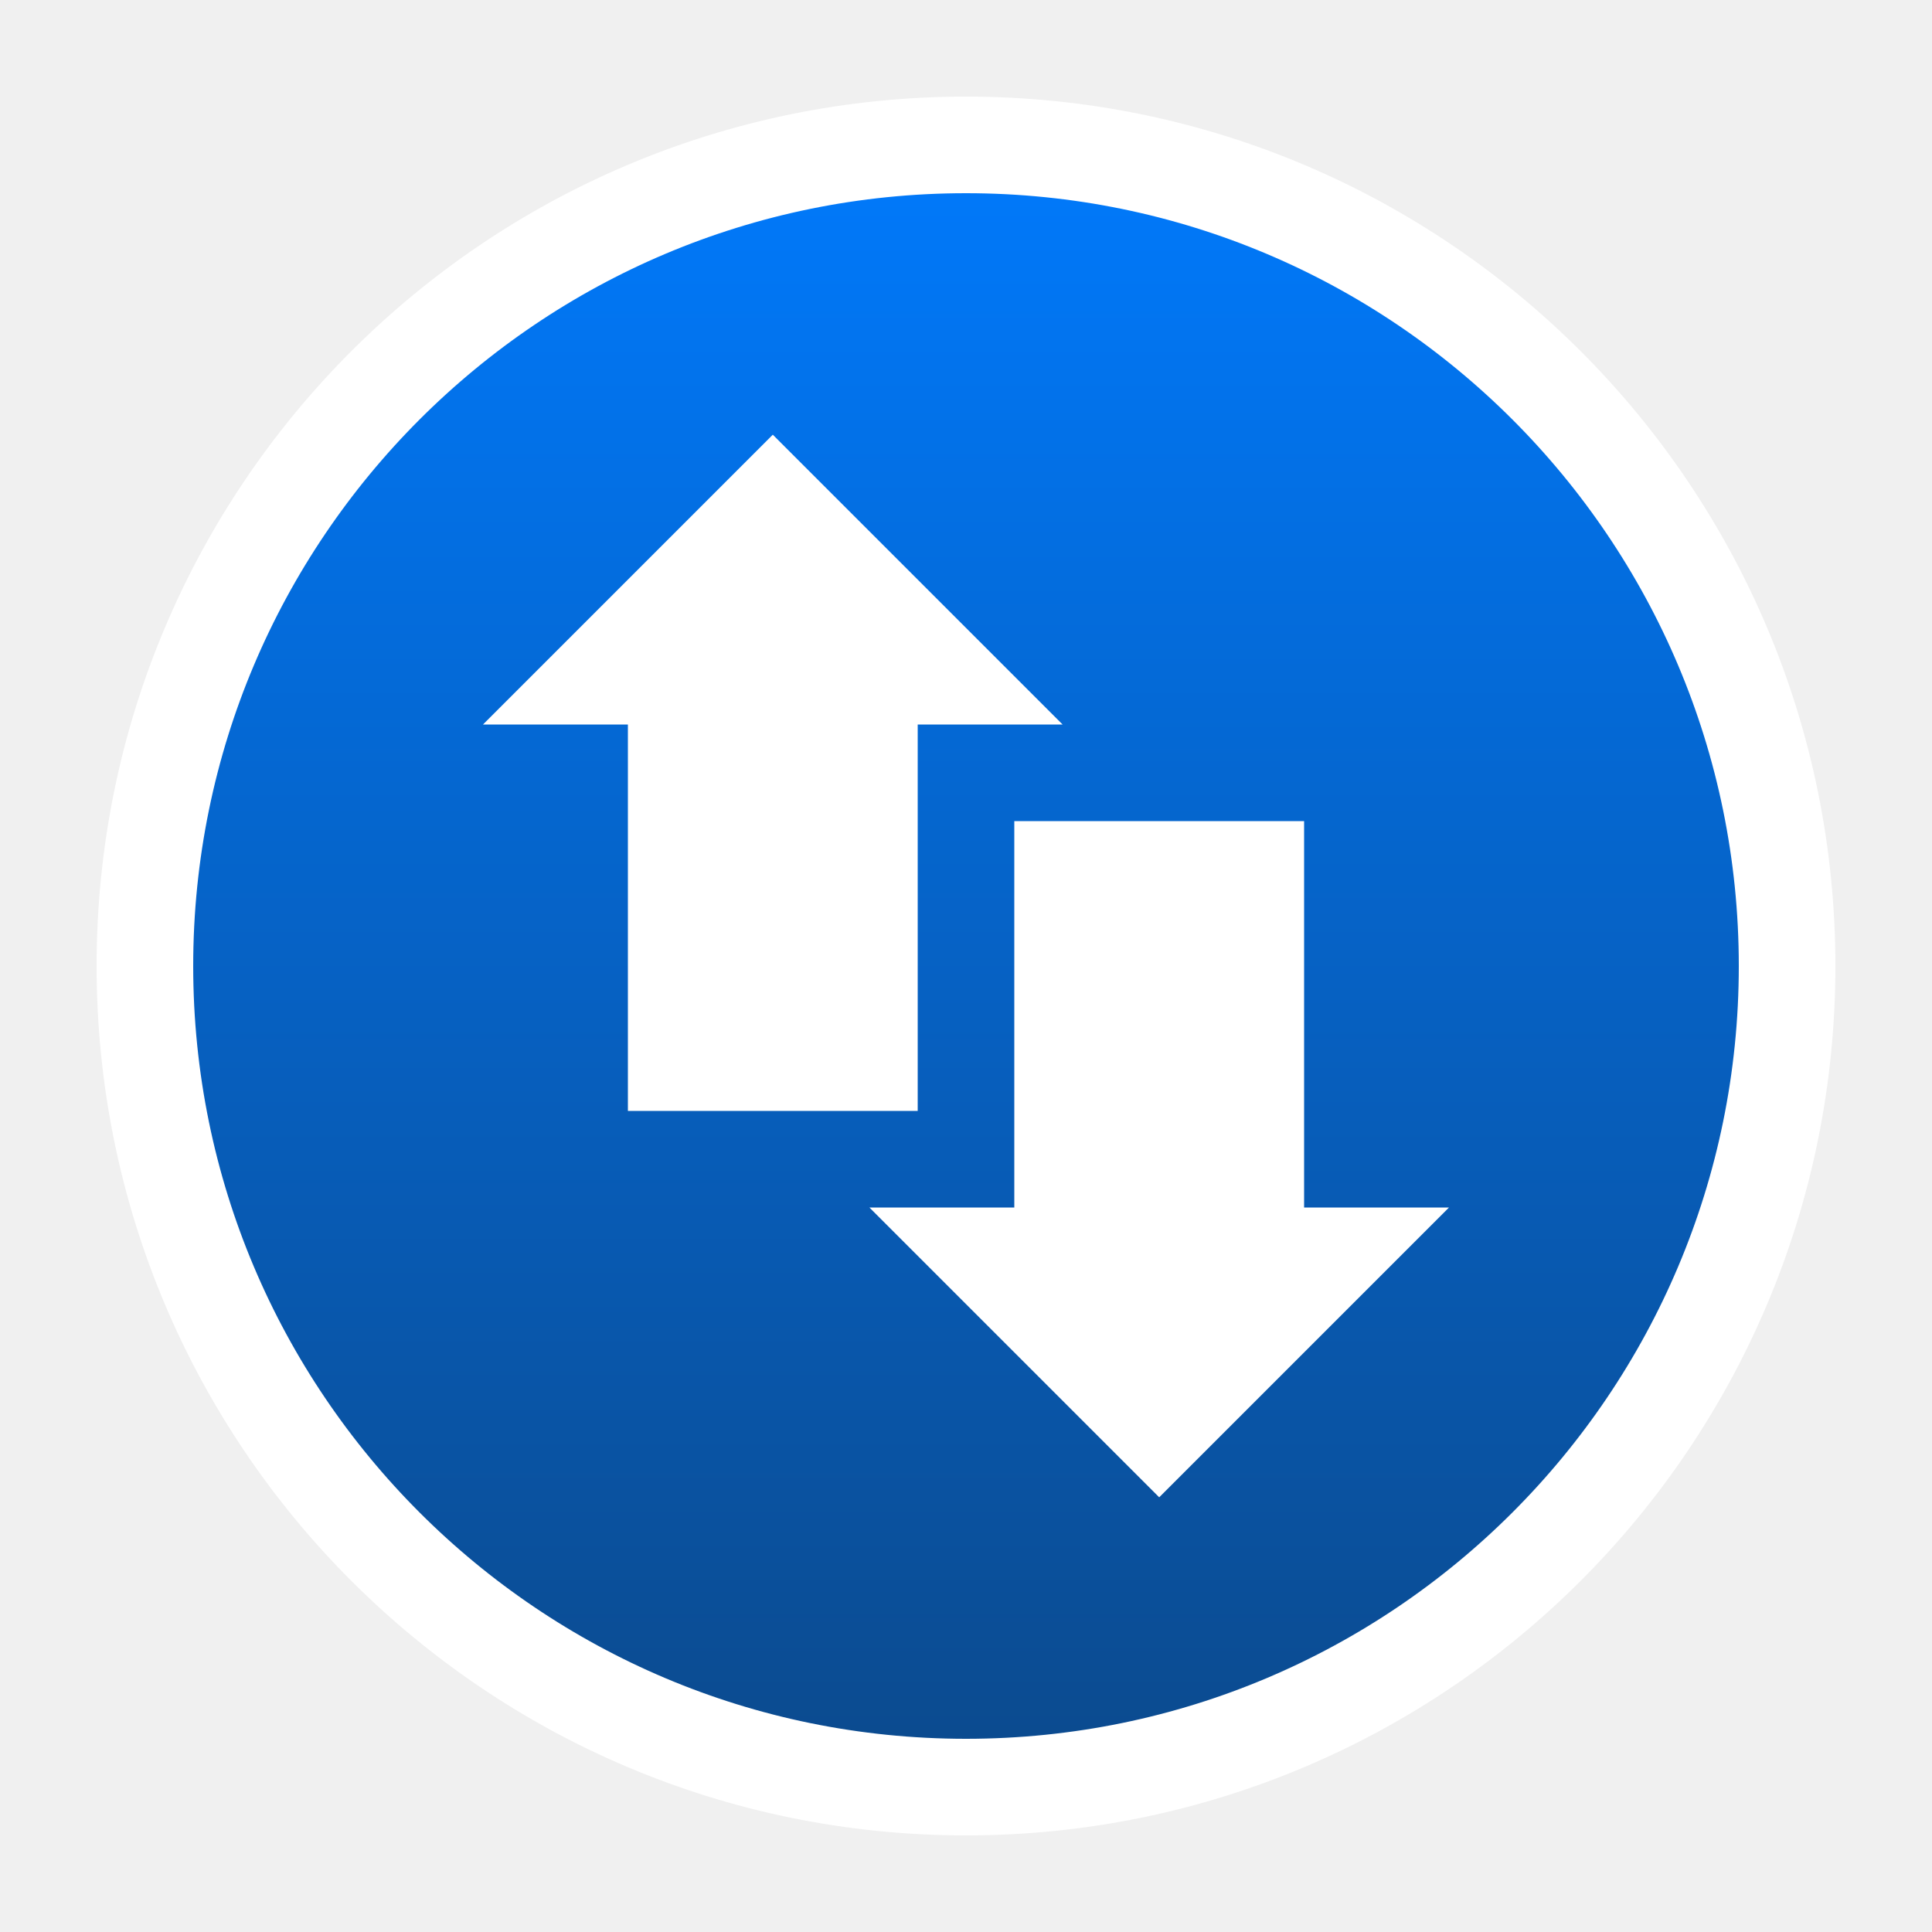
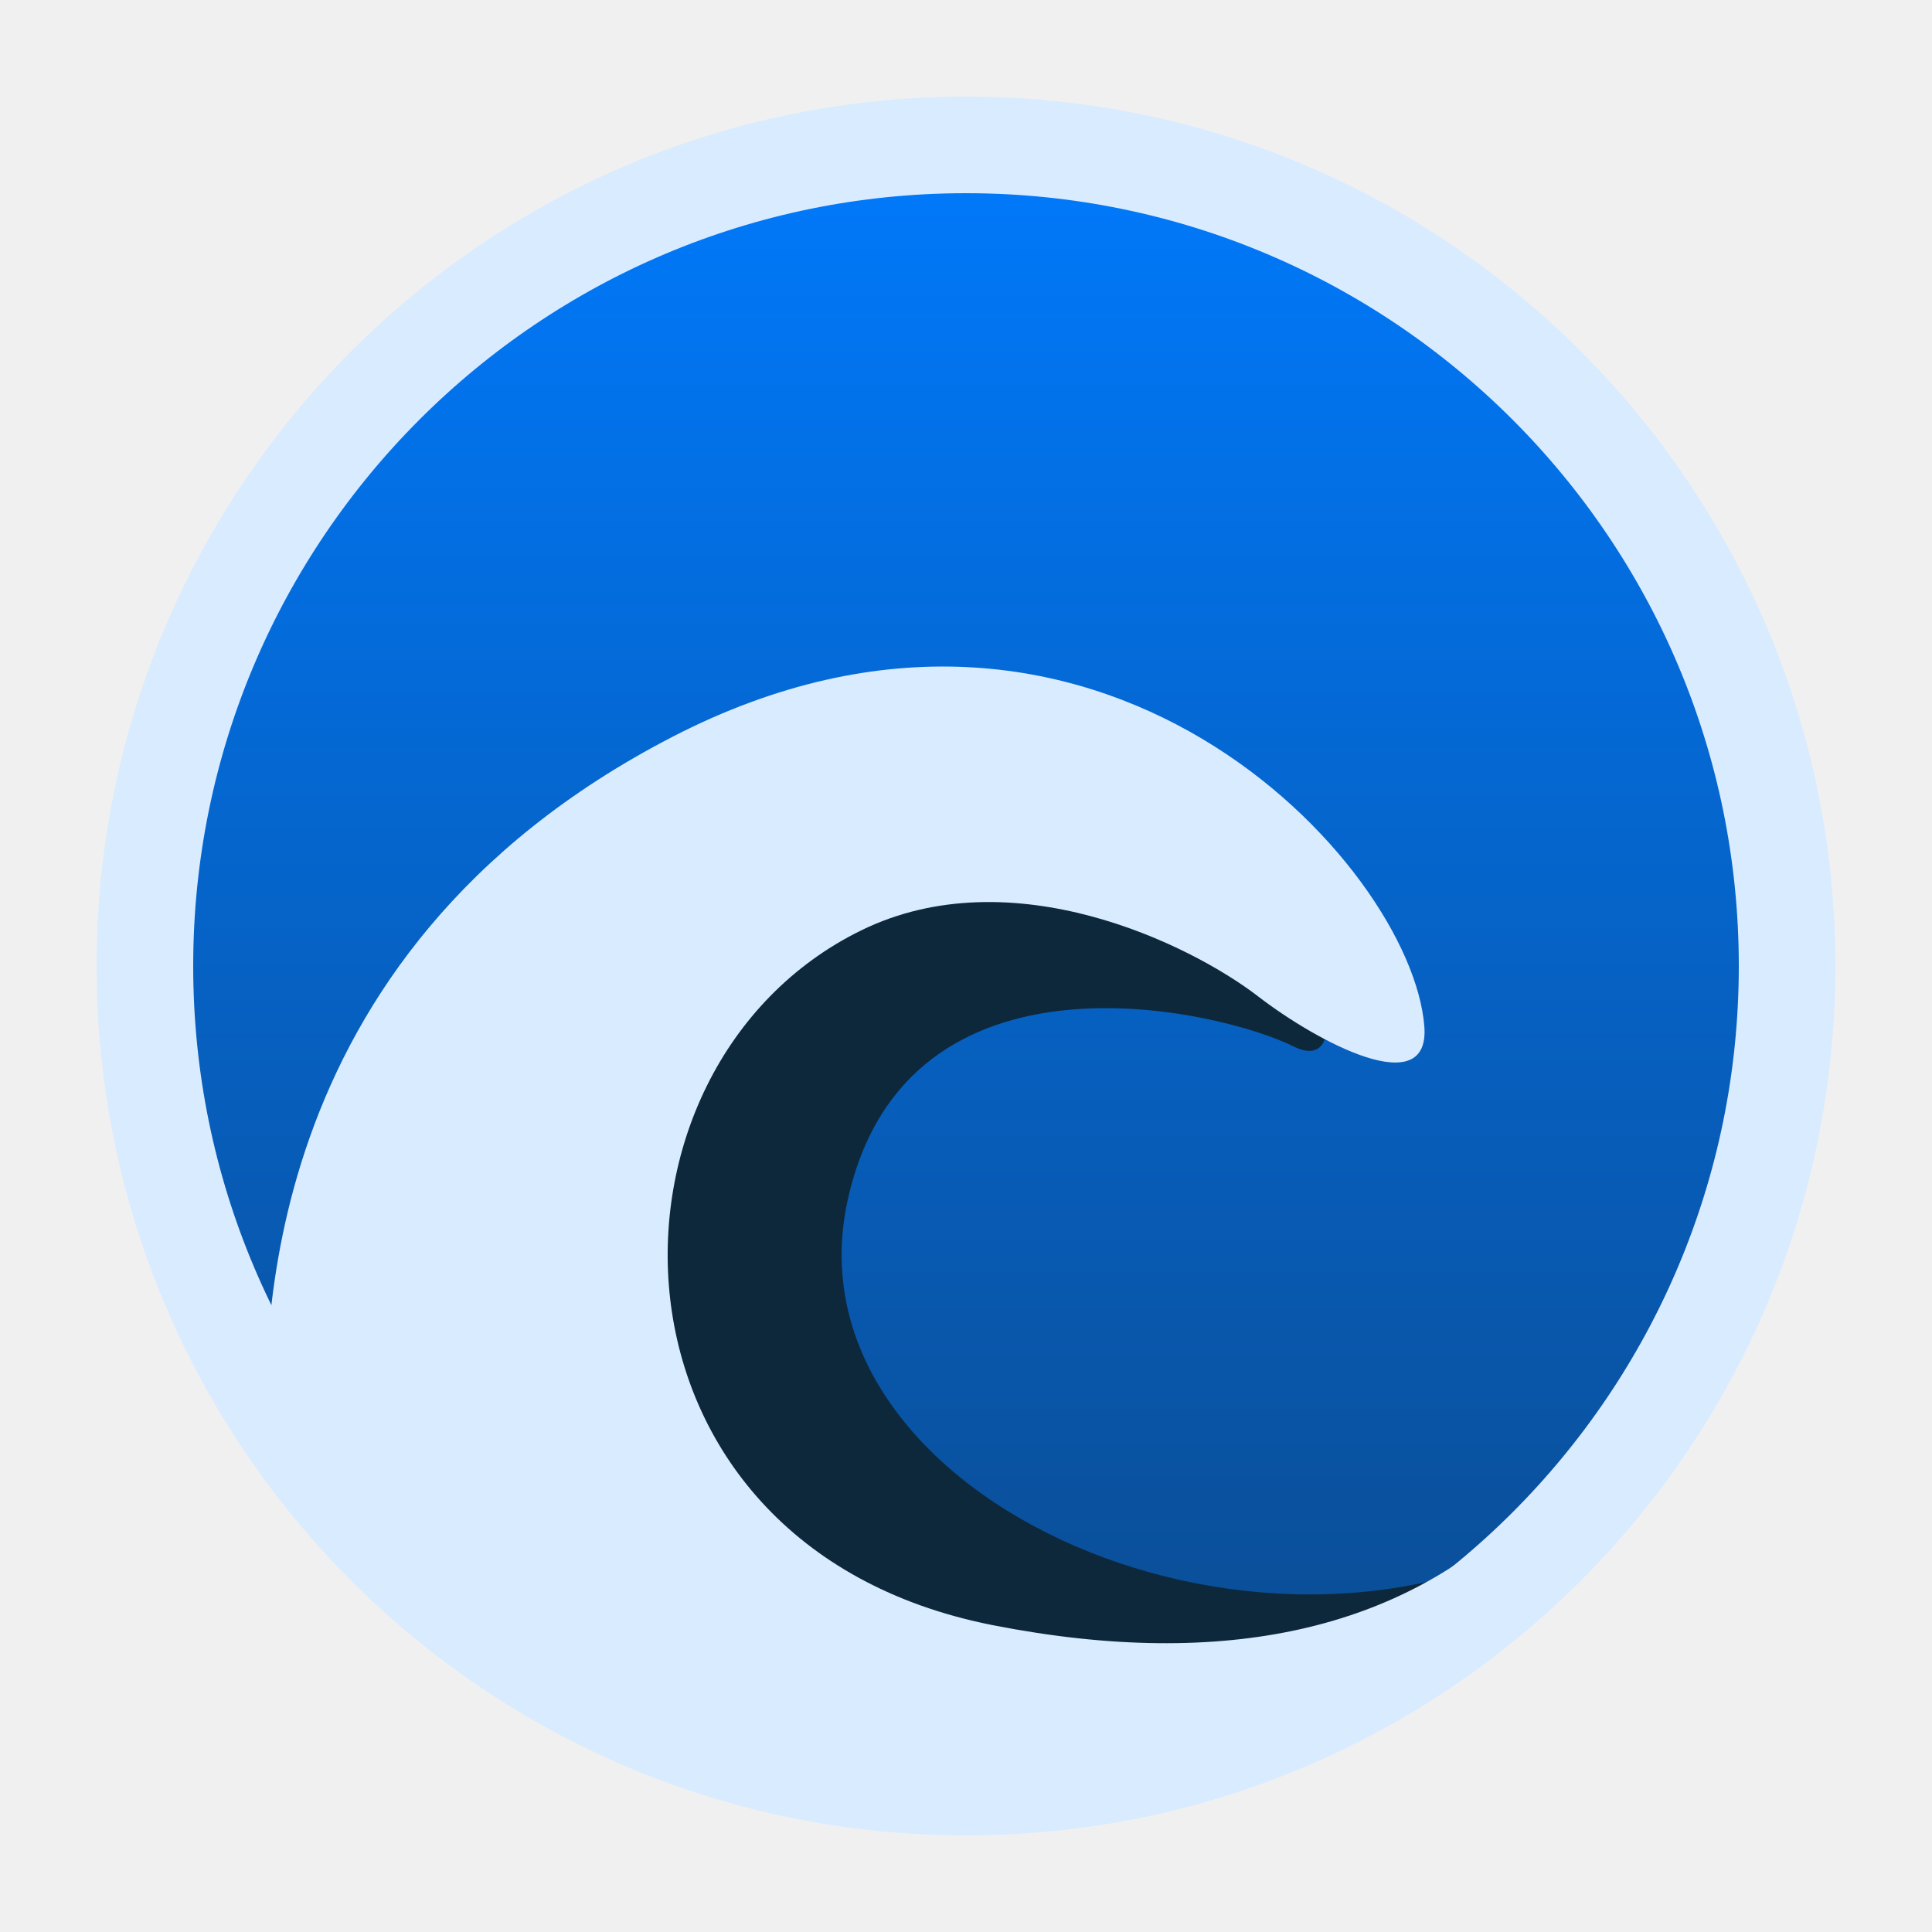
<svg xmlns="http://www.w3.org/2000/svg" width="200" height="200" viewBox="0 0 200 200" fill="none">
-   <path d="M185 100C185 146.944 146.944 185 100 185C53.056 185 15 146.944 15 100C15 53.056 53.056 15 100 15C146.944 15 185 53.056 185 100Z" fill="url(#paint0_linear_12_31)" stroke="white" stroke-width="10" />
-   <path d="M80 45L110 75H95V115H65V75H50L80 45Z" fill="white" />
-   <path d="M120 155L90 125H105V85H135V125H150L120 155Z" fill="white" />
+   <g clip-path="url(#clip0_12_31)">
+     <path d="M185 100C185 146.944 146.944 185 100 185C53.056 185 15 146.944 15 100C15 53.056 53.056 15 100 15C146.944 15 185 53.056 185 100Z" fill="url(#paint0_linear_12_31)" stroke="#D9EBFF" stroke-width="10" />
+     <path d="M163.303 157.343C132.215 177.385 80.826 155.542 87.761 124.199C93.842 96.72 126.484 104.618 133.908 108.326C141.333 112.034 136.84 92.338 119.622 86.426C96.3 78.418 67.752 80.116 58.729 120.343C52.562 147.834 64.123 184.986 110.5 185.5C154.982 175.111 163.303 157.343 163.303 157.343Z" fill="#0E283B" />
+     <path d="M171 154C171 145.15 162.629 151.439 157.506 156.45C145.198 168.488 127.076 172.996 102.837 168.249C60.698 160.001 60.324 110.455 89.134 96.321C104.72 88.675 123.211 97.728 130.241 103.147C136.359 107.861 148.059 114.117 147.446 106.248C146.139 89.496 113.41 53.621 69.557 76.303C25.708 98.986 27.5 139.721 27.5 149L47 166C47 175.11 65.419 184 74.5 184L99 188C108.081 188 156 176.61 156 167.5C156 167.5 159.5 164 171 154Z" fill="#D9EBFF" />
+   </g>
  <defs>
    <linearGradient id="paint0_linear_12_31" x1="100" y1="10" x2="100" y2="190" gradientUnits="userSpaceOnUse">
      <stop stop-color="#007BFF" />
      <stop offset="1" stop-color="#0C4889" />
    </linearGradient>
+     <clipPath id="clip0_12_31">
+       <rect width="200" height="200" fill="white" />
+     </clipPath>
  </defs>
</svg>
